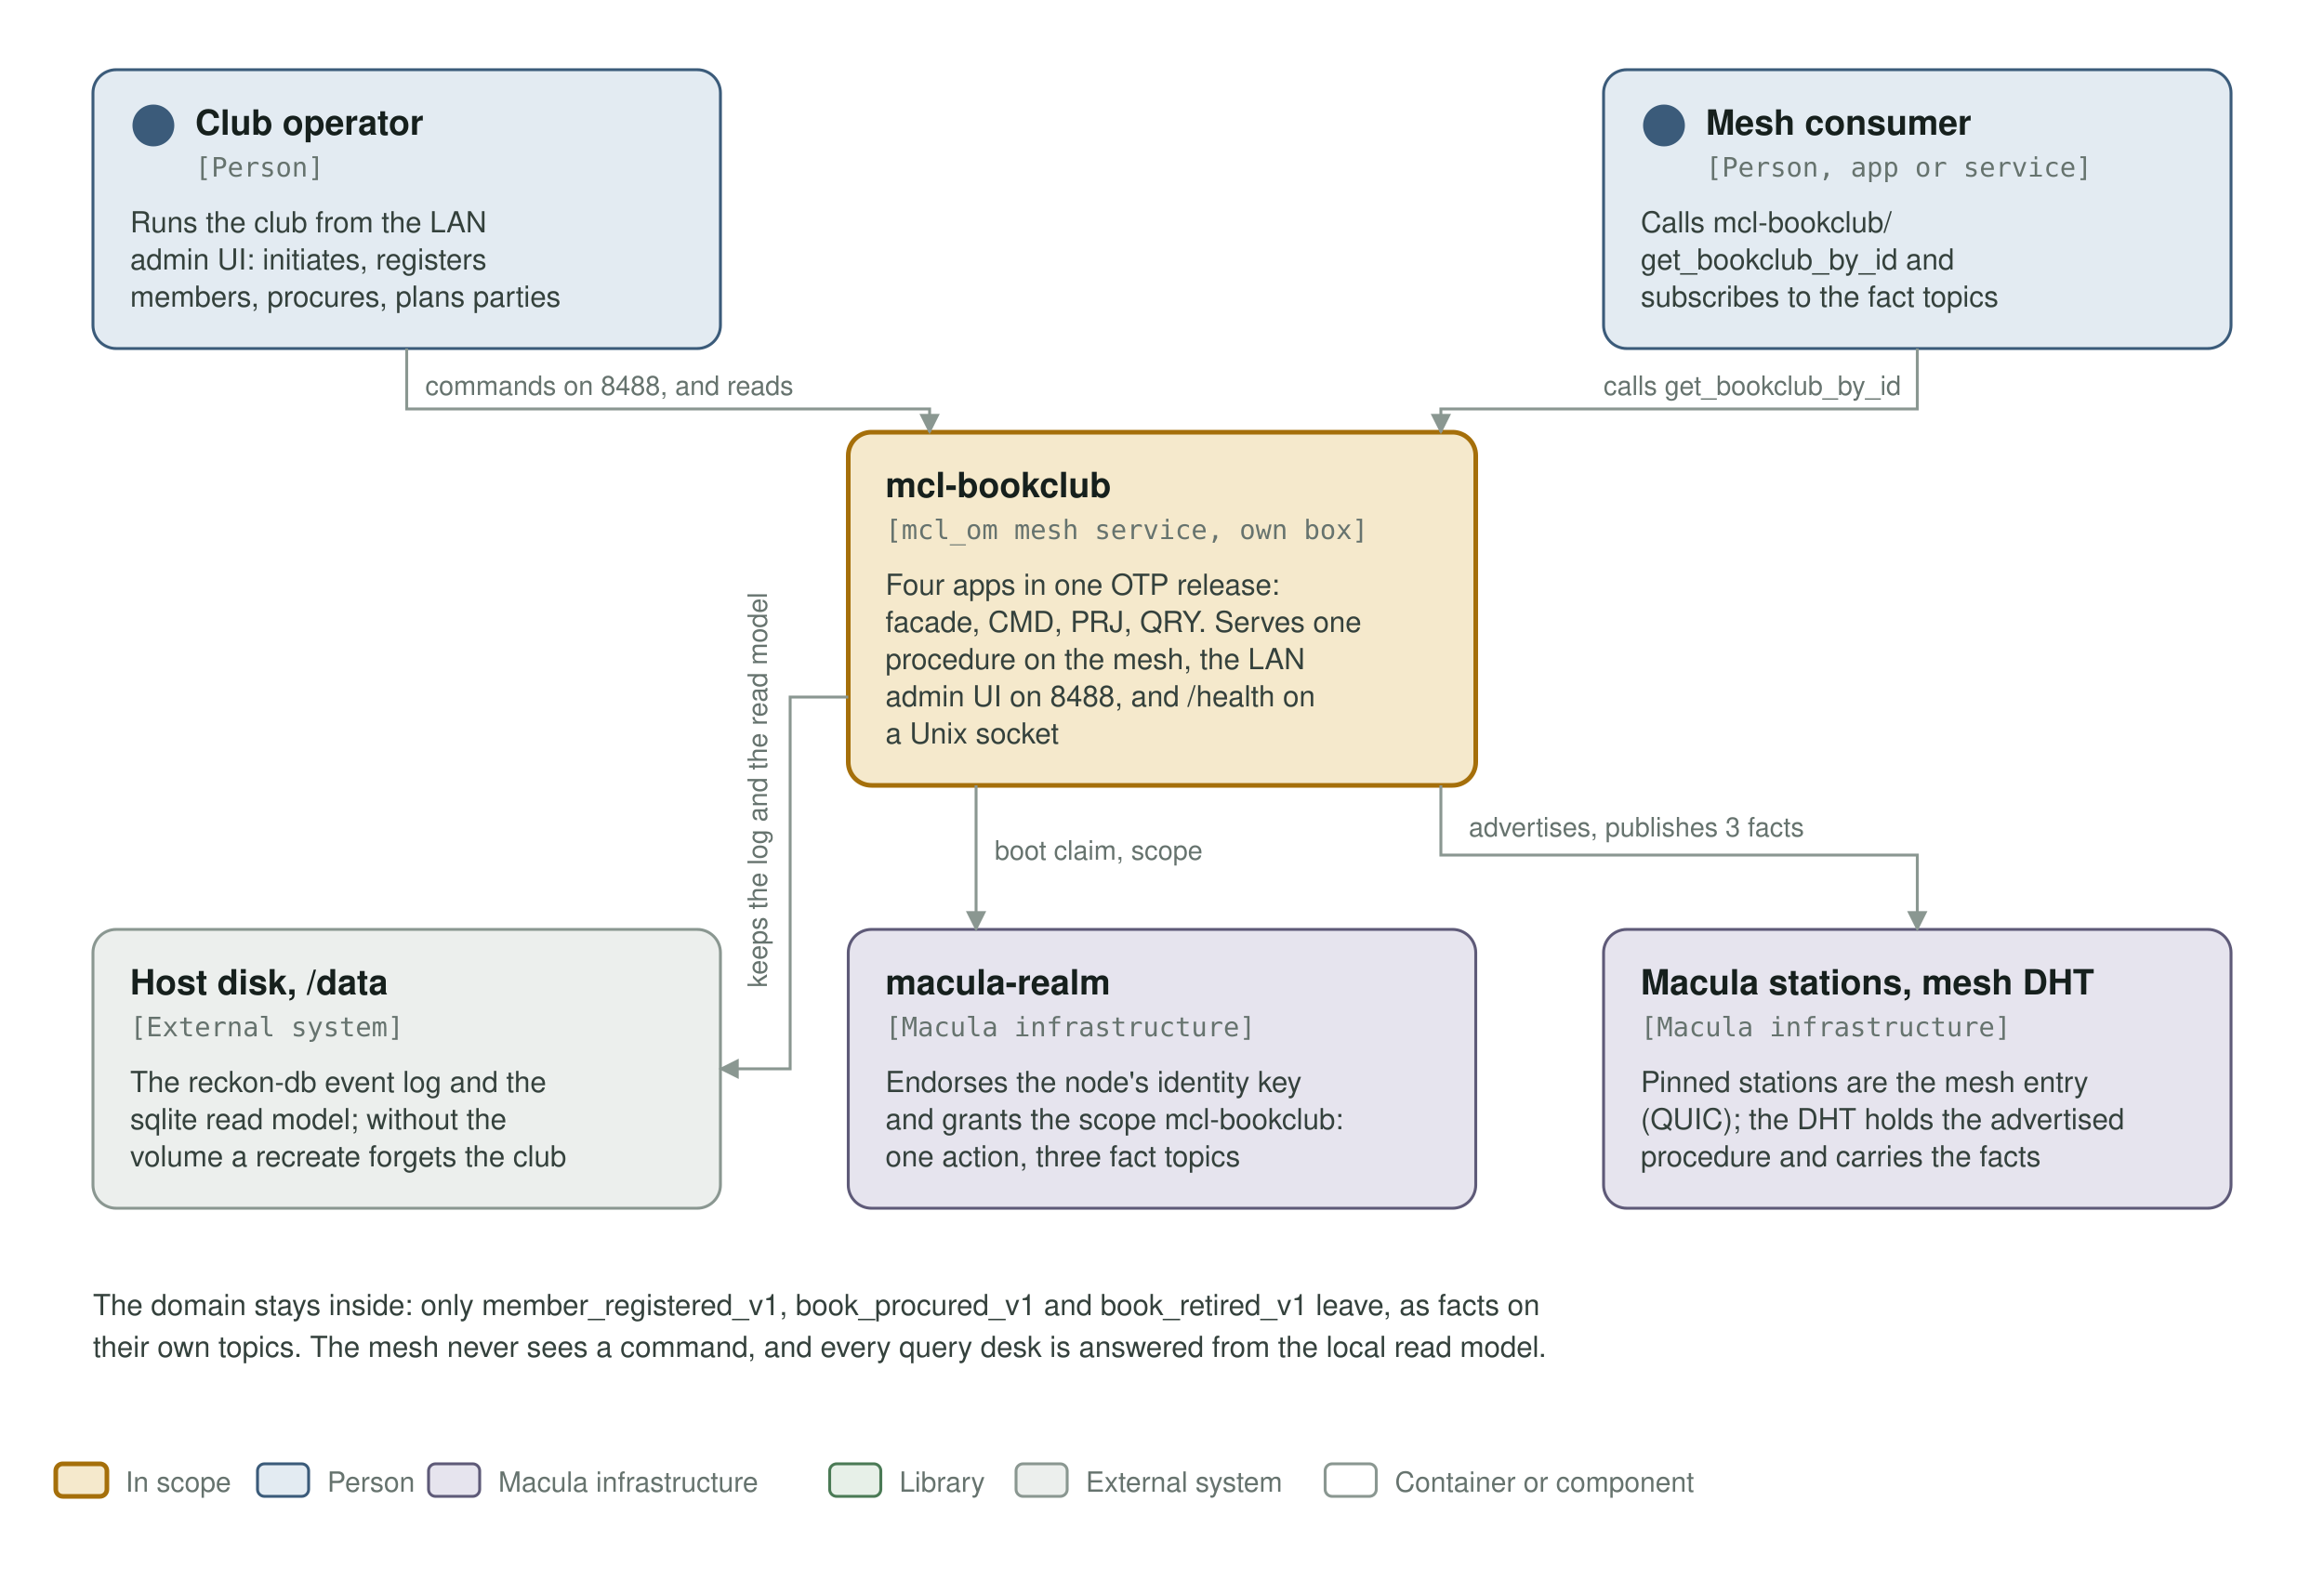
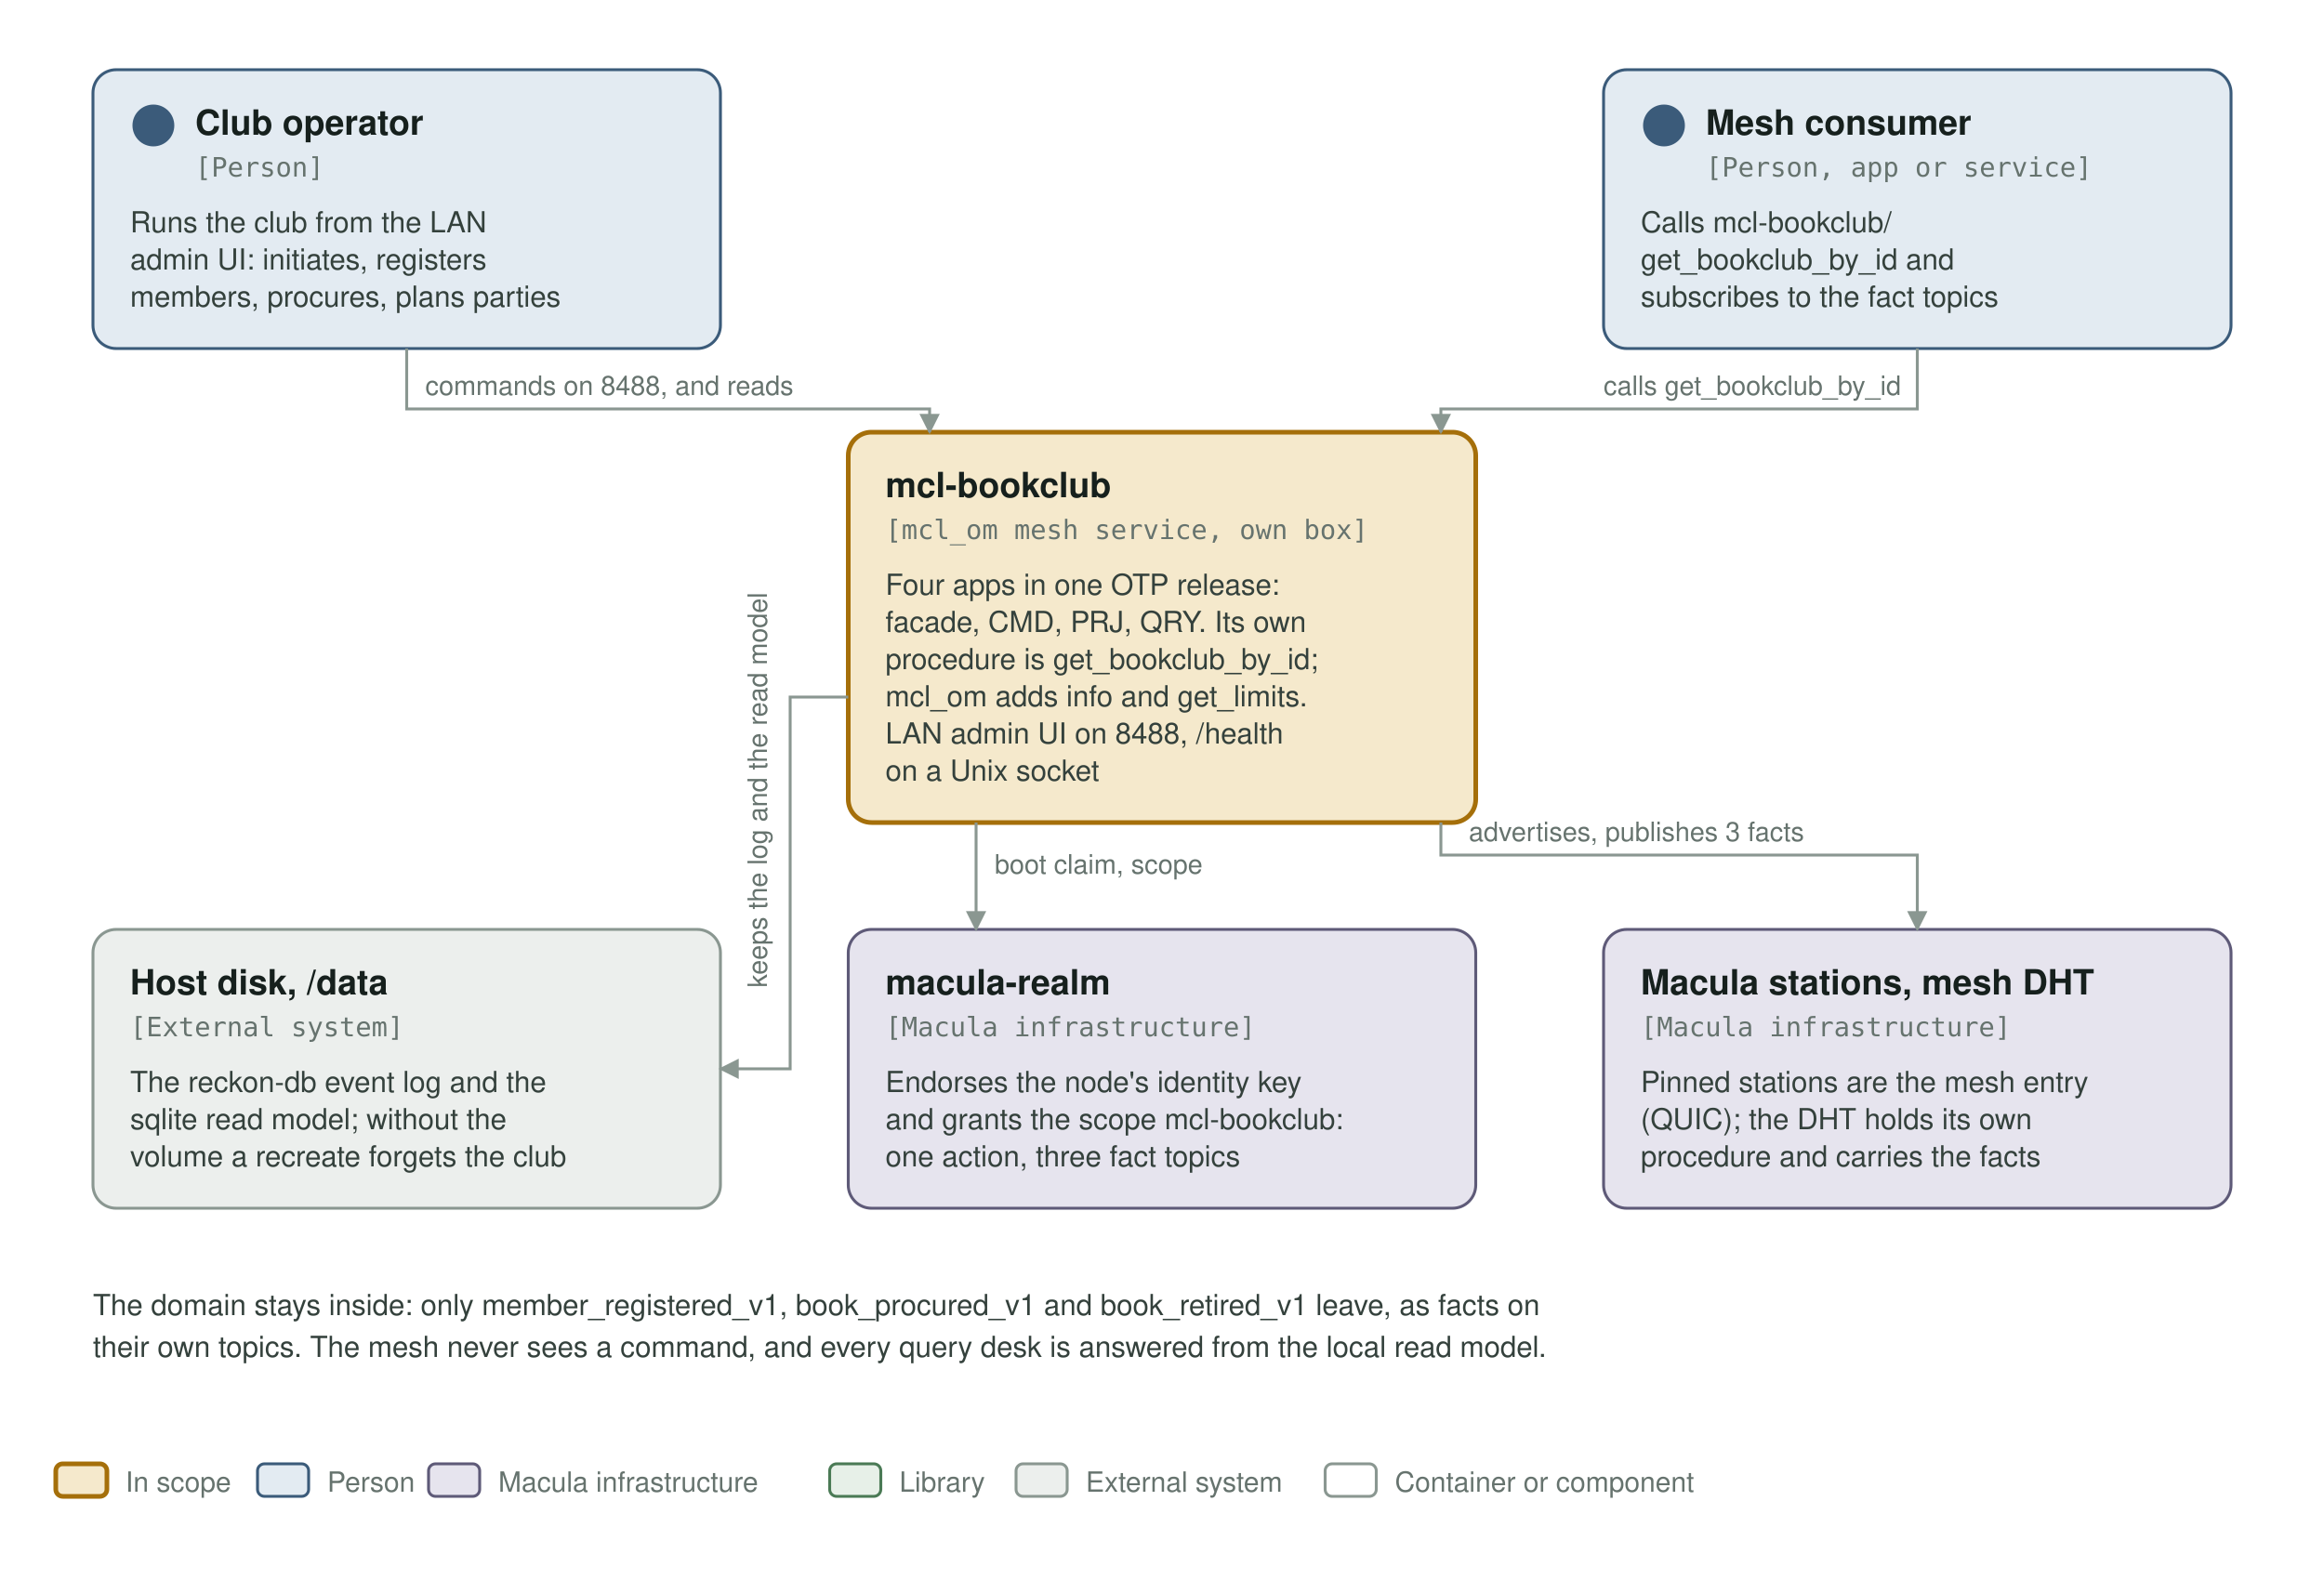
<svg xmlns="http://www.w3.org/2000/svg" viewBox="0 0 1000 680" role="img" aria-label="mcl-bookclub system context">
  <style>
.t-name { font-family: "Atkinson Hyperlegible", "Segoe UI", system-ui, -apple-system, Helvetica, Arial, sans-serif; font-size: 15px; font-weight: 700; }
.t-desc { font-family: "Atkinson Hyperlegible", "Segoe UI", system-ui, -apple-system, Helvetica, Arial, sans-serif; font-size: 12.5px; }
.t-rel { font-family: "Atkinson Hyperlegible", "Segoe UI", system-ui, -apple-system, Helvetica, Arial, sans-serif; font-size: 11.5px; paint-order: stroke; stroke-width: 4px; stroke-linejoin: round; }
.t-code { font-family: "JetBrains Mono", ui-monospace, Menlo, Consolas, monospace; font-size: 13px; font-weight: 600; }
.t-type { font-family: "JetBrains Mono", ui-monospace, Menlo, Consolas, monospace; font-size: 11.5px; }
.t-bound { font-family: "JetBrains Mono", ui-monospace, Menlo, Consolas, monospace; font-size: 12px; font-weight: 600; }
.t-leg { font-family: "Atkinson Hyperlegible", "Segoe UI", system-ui, -apple-system, Helvetica, Arial, sans-serif; font-size: 12px; }
.edge { fill: none; stroke-width: 1.25; }
.edge-later { fill: none; stroke-width: 1.25; stroke-dasharray: 5 4; }
.bg { fill: #FFFFFF; }
.b-sys { fill: #F5E9CC; stroke: #A56F0A; stroke-width: 2; }
.b-per { fill: #E3EBF2; stroke: #3B5B7A; stroke-width: 1.25; }
.b-mac { fill: #E6E4EE; stroke: #5E5A78; stroke-width: 1.25; }
.b-lib { fill: #E7F0E8; stroke: #4A7A55; stroke-width: 1.25; }
.b-ext { fill: #ECEFED; stroke: #8A9791; stroke-width: 1.25; }
.b-cmp { fill: #FFFFFF; stroke: #8A9791; stroke-width: 1.25; }
.b-later { fill: none; stroke: #8A9791; stroke-width: 1.25; stroke-dasharray: 5 4; }
.bound { fill: none; stroke: #B3BDB8; stroke-width: 1; }
.head { fill: #3B5B7A; }
.t-name, .t-code { fill: #16201D; }
.t-type, .t-bound, .t-leg { fill: #66736E; }
.t-desc { fill: #34413C; }
.t-rel { fill: #66736E; stroke: #FFFFFF; }
.edge, .edge-later { stroke: #8A9791; }
.arrowhead { fill: #8A9791; }
@media (prefers-color-scheme: dark) {
.bg { fill: #171F1C; }
.b-sys { fill: #3A2E13; stroke: #E3AA3C; }
.b-per { fill: #1D2A36; stroke: #8EB4D8; }
.b-mac { fill: #26243A; stroke: #A9A4C8; }
.b-lib { fill: #1A241C; stroke: #8FBE9B; }
.b-ext { fill: #1C2421; stroke: #7D8B85; }
.b-cmp { fill: #171F1C; stroke: #7D8B85; }
.b-later { stroke: #7D8B85; }
.bound { stroke: #4A5752; }
.head { fill: #8EB4D8; }
.t-name, .t-code { fill: #E6ECE9; }
.t-type, .t-bound, .t-leg { fill: #93A09A; }
.t-desc { fill: #C3CDC8; }
.t-rel { fill: #93A09A; stroke: #171F1C; }
.edge, .edge-later { stroke: #7D8B85; }
.arrowhead { fill: #7D8B85; }
}
</style>
  <defs>
    <marker id="a" viewBox="0 0 10 10" refX="9" refY="5" markerWidth="7" markerHeight="7" orient="auto-start-reverse">
      <path class="arrowhead" d="M0 0L10 5L0 10z" />
    </marker>
  </defs>
  <rect class="bg" x="0" y="0" width="1000" height="680" />
  <rect class="b-per" x="40" y="30" width="270" height="120" rx="10" />
  <circle class="head" cx="66" cy="54" r="9" />
  <text class="t-name" x="84" y="58">Club operator</text>
  <text class="t-type" x="84" y="76">[Person]</text>
  <text class="t-desc" x="56" y="100">Runs the club from the LAN</text>
  <text class="t-desc" x="56" y="116">admin UI: initiates, registers</text>
  <text class="t-desc" x="56" y="132">members, procures, plans parties</text>
  <rect class="b-per" x="690" y="30" width="270" height="120" rx="10" />
  <circle class="head" cx="716" cy="54" r="9" />
  <text class="t-name" x="734" y="58">Mesh consumer</text>
  <text class="t-type" x="734" y="76">[Person, app or service]</text>
  <text class="t-desc" x="706" y="100">Calls mcl-bookclub/</text>
  <text class="t-desc" x="706" y="116">get_bookclub_by_id and</text>
  <text class="t-desc" x="706" y="132">subscribes to the fact topics</text>
-   <rect class="b-sys" x="365" y="186" width="270" height="152" rx="10" />
+   <rect class="b-sys" x="365" y="186" width="270" height="168" rx="10" />
  <text class="t-name" x="381" y="214">mcl-bookclub</text>
  <text class="t-type" x="381" y="232">[mcl_om mesh service, own box]</text>
  <text class="t-desc" x="381" y="256">Four apps in one OTP release:</text>
-   <text class="t-desc" x="381" y="272">facade, CMD, PRJ, QRY. Serves one</text>
-   <text class="t-desc" x="381" y="288">procedure on the mesh, the LAN</text>
-   <text class="t-desc" x="381" y="304">admin UI on 8488, and /health on</text>
-   <text class="t-desc" x="381" y="320">a Unix socket</text>
+   <text class="t-desc" x="381" y="272">facade, CMD, PRJ, QRY. Its own</text>
+   <text class="t-desc" x="381" y="288">procedure is get_bookclub_by_id;</text>
+   <text class="t-desc" x="381" y="304">mcl_om adds info and get_limits.</text>
+   <text class="t-desc" x="381" y="320">LAN admin UI on 8488, /health</text>
+   <text class="t-desc" x="381" y="336">on a Unix socket</text>
  <rect class="b-ext" x="40" y="400" width="270" height="120" rx="10" />
  <text class="t-name" x="56" y="428">Host disk, /data</text>
  <text class="t-type" x="56" y="446">[External system]</text>
  <text class="t-desc" x="56" y="470">The reckon-db event log and the</text>
  <text class="t-desc" x="56" y="486">sqlite read model; without the</text>
  <text class="t-desc" x="56" y="502">volume a recreate forgets the club</text>
  <rect class="b-mac" x="365" y="400" width="270" height="120" rx="10" />
  <text class="t-name" x="381" y="428">macula-realm</text>
  <text class="t-type" x="381" y="446">[Macula infrastructure]</text>
  <text class="t-desc" x="381" y="470">Endorses the node's identity key</text>
  <text class="t-desc" x="381" y="486">and grants the scope mcl-bookclub:</text>
  <text class="t-desc" x="381" y="502">one action, three fact topics</text>
  <rect class="b-mac" x="690" y="400" width="270" height="120" rx="10" />
  <text class="t-name" x="706" y="428">Macula stations, mesh DHT</text>
  <text class="t-type" x="706" y="446">[Macula infrastructure]</text>
  <text class="t-desc" x="706" y="470">Pinned stations are the mesh entry</text>
-   <text class="t-desc" x="706" y="486">(QUIC); the DHT holds the advertised</text>
+   <text class="t-desc" x="706" y="486">(QUIC); the DHT holds its own</text>
  <text class="t-desc" x="706" y="502">procedure and carries the facts</text>
  <path class="edge" d="M175 150V176H400V186" marker-end="url(#a)" />
  <text class="t-rel" x="183" y="170">commands on 8488, and reads</text>
  <path class="edge" d="M825 150V176H620V186" marker-end="url(#a)" />
  <text class="t-rel" x="690" y="170">calls get_bookclub_by_id</text>
-   <path class="edge" d="M420 338V400" marker-end="url(#a)" />
-   <text class="t-rel" x="428" y="370">boot claim, scope</text>
-   <path class="edge" d="M620 338V368H825V400" marker-end="url(#a)" />
-   <text class="t-rel" x="632" y="360">advertises, publishes 3 facts</text>
+   <path class="edge" d="M420 354V400" marker-end="url(#a)" />
+   <text class="t-rel" x="428" y="376">boot claim, scope</text>
+   <path class="edge" d="M620 354V368H825V400" marker-end="url(#a)" />
+   <text class="t-rel" x="632" y="362">advertises, publishes 3 facts</text>
  <path class="edge" d="M365 300H340V460H310" marker-end="url(#a)" />
  <text class="t-rel" x="330" y="340" text-anchor="middle" transform="rotate(-90 330 340)">keeps the log and the read model</text>
  <text class="t-desc" x="40" y="566">The domain stays inside: only member_registered_v1, book_procured_v1 and book_retired_v1 leave, as facts on</text>
  <text class="t-desc" x="40" y="584">their own topics. The mesh never sees a command, and every query desk is answered from the local read model.</text>
  <rect class="b-sys" x="24" y="630" width="22" height="14" rx="3" />
  <text class="t-leg" x="54" y="642">In scope</text>
  <rect class="b-per" x="110.8" y="630" width="22" height="14" rx="3" />
  <text class="t-leg" x="140.8" y="642">Person</text>
  <rect class="b-mac" x="184.4" y="630" width="22" height="14" rx="3" />
  <text class="t-leg" x="214.4" y="642">Macula infrastructure</text>
  <rect class="b-lib" x="357.0" y="630" width="22" height="14" rx="3" />
  <text class="t-leg" x="387.0" y="642">Library</text>
  <rect class="b-ext" x="437.2" y="630" width="22" height="14" rx="3" />
  <text class="t-leg" x="467.2" y="642">External system</text>
  <rect class="b-cmp" x="570.2" y="630" width="22" height="14" rx="3" />
  <text class="t-leg" x="600.2" y="642">Container or component</text>
</svg>
